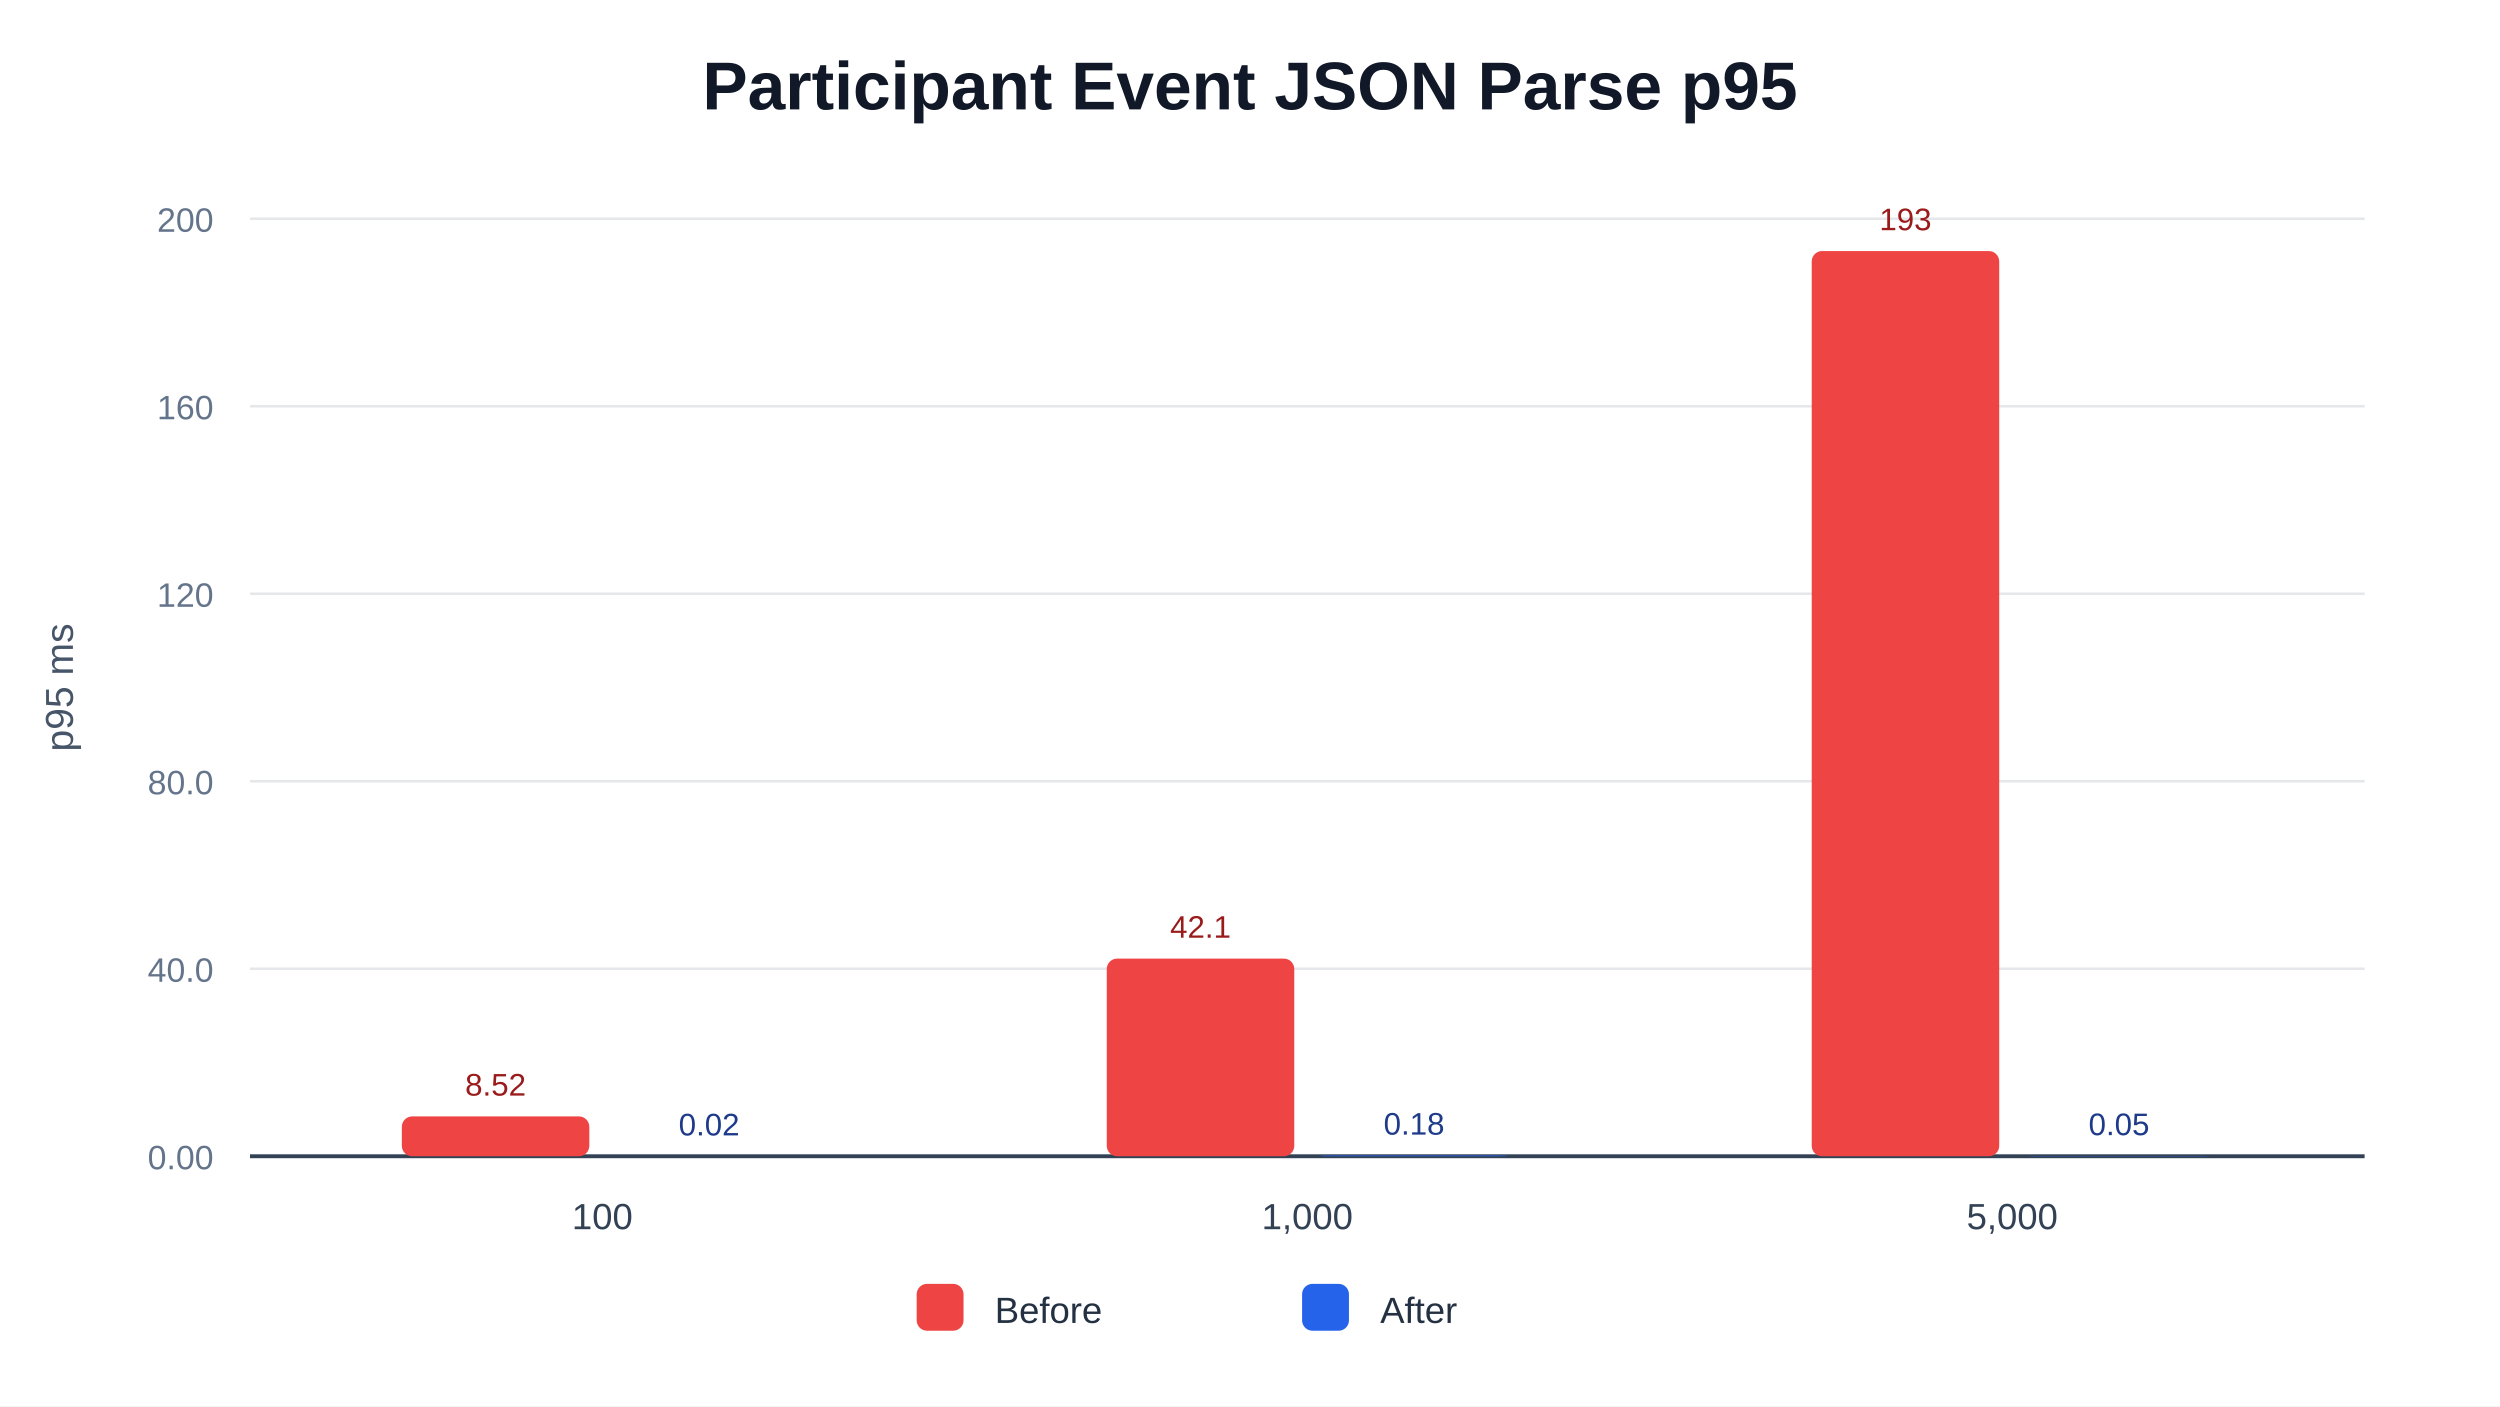
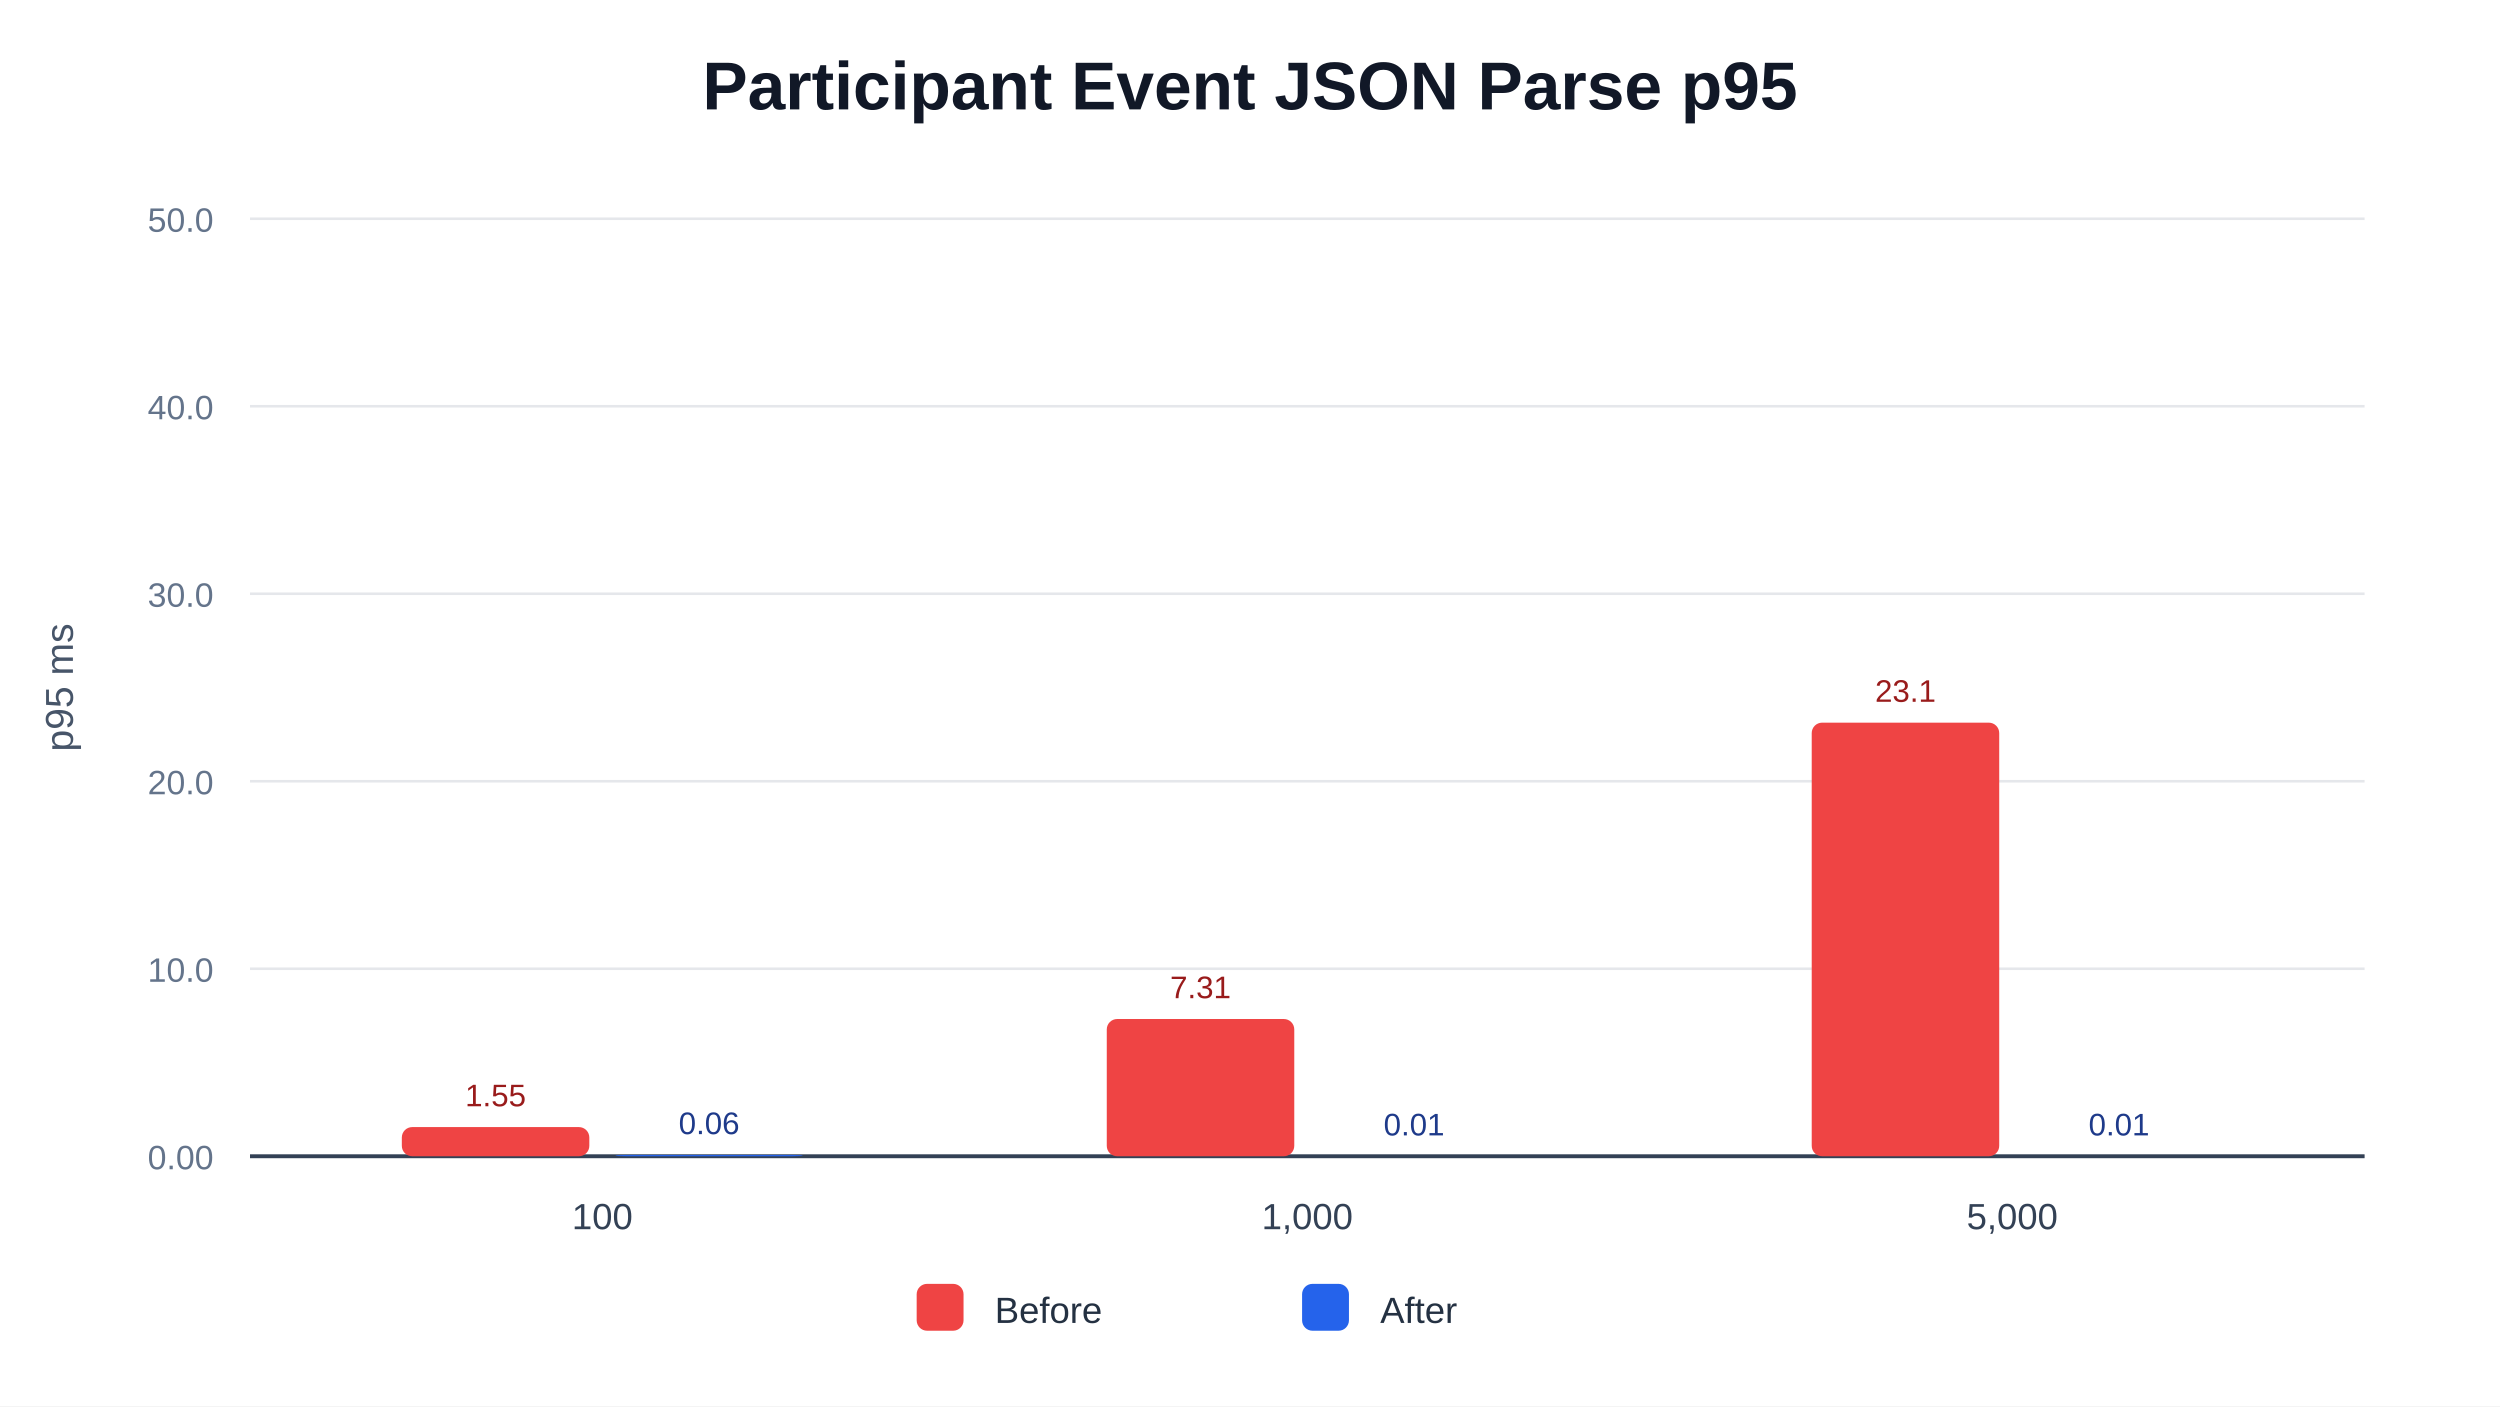
<svg xmlns="http://www.w3.org/2000/svg" width="960" height="540" viewBox="0 0 960 540">
  <rect width="100%" height="100%" fill="#ffffff" />
  <text x="480.0" y="42.0" text-anchor="middle" font-size="26" font-weight="700" fill="#111827" font-family="Arial, sans-serif">Participant Event JSON Parse p95</text>
  <text transform="rotate(-90 28 264.0)" x="28.0" y="264.0" text-anchor="middle" font-size="15" font-weight="400" fill="#475569" font-family="Arial, sans-serif">p95 ms</text>
  <line x1="96" y1="444.0" x2="908" y2="444.0" stroke="#e5e7eb" stroke-width="1" />
  <text x="82.0" y="449.0" text-anchor="end" font-size="13" font-weight="400" fill="#64748b" font-family="Arial, sans-serif">0.00</text>
  <line x1="96" y1="372.0" x2="908" y2="372.0" stroke="#e5e7eb" stroke-width="1" />
-   <text x="82.0" y="377.0" text-anchor="end" font-size="13" font-weight="400" fill="#64748b" font-family="Arial, sans-serif">40.0</text>
+   <text x="82.0" y="377.0" text-anchor="end" font-size="13" font-weight="400" fill="#64748b" font-family="Arial, sans-serif">10.0</text>
  <line x1="96" y1="300.0" x2="908" y2="300.0" stroke="#e5e7eb" stroke-width="1" />
-   <text x="82.0" y="305.0" text-anchor="end" font-size="13" font-weight="400" fill="#64748b" font-family="Arial, sans-serif">80.0</text>
+   <text x="82.0" y="305.0" text-anchor="end" font-size="13" font-weight="400" fill="#64748b" font-family="Arial, sans-serif">20.0</text>
  <line x1="96" y1="228.0" x2="908" y2="228.0" stroke="#e5e7eb" stroke-width="1" />
-   <text x="82.0" y="233.0" text-anchor="end" font-size="13" font-weight="400" fill="#64748b" font-family="Arial, sans-serif">120</text>
+   <text x="82.0" y="233.0" text-anchor="end" font-size="13" font-weight="400" fill="#64748b" font-family="Arial, sans-serif">30.0</text>
  <line x1="96" y1="156.0" x2="908" y2="156.0" stroke="#e5e7eb" stroke-width="1" />
-   <text x="82.0" y="161.0" text-anchor="end" font-size="13" font-weight="400" fill="#64748b" font-family="Arial, sans-serif">160</text>
+   <text x="82.0" y="161.0" text-anchor="end" font-size="13" font-weight="400" fill="#64748b" font-family="Arial, sans-serif">40.0</text>
  <line x1="96" y1="84.0" x2="908" y2="84.0" stroke="#e5e7eb" stroke-width="1" />
-   <text x="82.0" y="89.0" text-anchor="end" font-size="13" font-weight="400" fill="#64748b" font-family="Arial, sans-serif">200</text>
+   <text x="82.0" y="89.0" text-anchor="end" font-size="13" font-weight="400" fill="#64748b" font-family="Arial, sans-serif">50.0</text>
  <line x1="96" y1="444" x2="908" y2="444" stroke="#334155" stroke-width="1.5" />
-   <rect x="154.3" y="428.7" width="72.0" height="15.3" rx="4" fill="#ef4444" />
-   <rect x="236.3" y="444.0" width="72.0" height="0.0" rx="4" fill="#2563eb" />
-   <text x="190.3" y="420.7" text-anchor="middle" font-size="12" font-weight="400" fill="#991b1b" font-family="Arial, sans-serif">8.52</text>
-   <text x="272.3" y="436.0" text-anchor="middle" font-size="12" font-weight="400" fill="#1e3a8a" font-family="Arial, sans-serif">0.02</text>
+   <rect x="154.3" y="432.8" width="72.0" height="11.2" rx="4" fill="#ef4444" />
+   <rect x="236.3" y="443.5" width="72.0" height="0.5" rx="4" fill="#2563eb" />
+   <text x="190.3" y="424.8" text-anchor="middle" font-size="12" font-weight="400" fill="#991b1b" font-family="Arial, sans-serif">1.55</text>
+   <text x="272.3" y="435.5" text-anchor="middle" font-size="12" font-weight="400" fill="#1e3a8a" font-family="Arial, sans-serif">0.06</text>
  <text x="231.3" y="472.0" text-anchor="middle" font-size="14" font-weight="400" fill="#334155" font-family="Arial, sans-serif">100</text>
-   <rect x="425.0" y="368.1" width="72.0" height="75.9" rx="4" fill="#ef4444" />
-   <rect x="507.0" y="443.7" width="72.0" height="0.3" rx="4" fill="#2563eb" />
-   <text x="461.0" y="360.1" text-anchor="middle" font-size="12" font-weight="400" fill="#991b1b" font-family="Arial, sans-serif">42.1</text>
-   <text x="543.0" y="435.7" text-anchor="middle" font-size="12" font-weight="400" fill="#1e3a8a" font-family="Arial, sans-serif">0.18</text>
+   <rect x="425.0" y="391.3" width="72.0" height="52.7" rx="4" fill="#ef4444" />
+   <rect x="507.0" y="444.0" width="72.0" height="0.0" rx="4" fill="#2563eb" />
+   <text x="461.0" y="383.3" text-anchor="middle" font-size="12" font-weight="400" fill="#991b1b" font-family="Arial, sans-serif">7.31</text>
+   <text x="543.0" y="436.0" text-anchor="middle" font-size="12" font-weight="400" fill="#1e3a8a" font-family="Arial, sans-serif">0.01</text>
  <text x="502.0" y="472.0" text-anchor="middle" font-size="14" font-weight="400" fill="#334155" font-family="Arial, sans-serif">1,000</text>
-   <rect x="695.7" y="96.4" width="72.0" height="347.6" rx="4" fill="#ef4444" />
-   <rect x="777.7" y="443.9" width="72.0" height="0.1" rx="4" fill="#2563eb" />
-   <text x="731.7" y="88.4" text-anchor="middle" font-size="12" font-weight="400" fill="#991b1b" font-family="Arial, sans-serif">193</text>
-   <text x="813.7" y="435.9" text-anchor="middle" font-size="12" font-weight="400" fill="#1e3a8a" font-family="Arial, sans-serif">0.05</text>
+   <rect x="695.7" y="277.5" width="72.0" height="166.5" rx="4" fill="#ef4444" />
+   <rect x="777.7" y="444.0" width="72.0" height="0.0" rx="4" fill="#2563eb" />
+   <text x="731.7" y="269.5" text-anchor="middle" font-size="12" font-weight="400" fill="#991b1b" font-family="Arial, sans-serif">23.1</text>
+   <text x="813.7" y="436.0" text-anchor="middle" font-size="12" font-weight="400" fill="#1e3a8a" font-family="Arial, sans-serif">0.01</text>
  <text x="772.7" y="472.0" text-anchor="middle" font-size="14" font-weight="400" fill="#334155" font-family="Arial, sans-serif">5,000</text>
  <rect x="352.0" y="493" width="18" height="18" rx="4" fill="#ef4444" />
  <text x="382.0" y="508.0" text-anchor="start" font-size="14" font-weight="400" fill="#243142" font-family="Arial, sans-serif">Before</text>
  <rect x="500.0" y="493" width="18" height="18" rx="4" fill="#2563eb" />
  <text x="530.0" y="508.0" text-anchor="start" font-size="14" font-weight="400" fill="#243142" font-family="Arial, sans-serif">After</text>
</svg>
